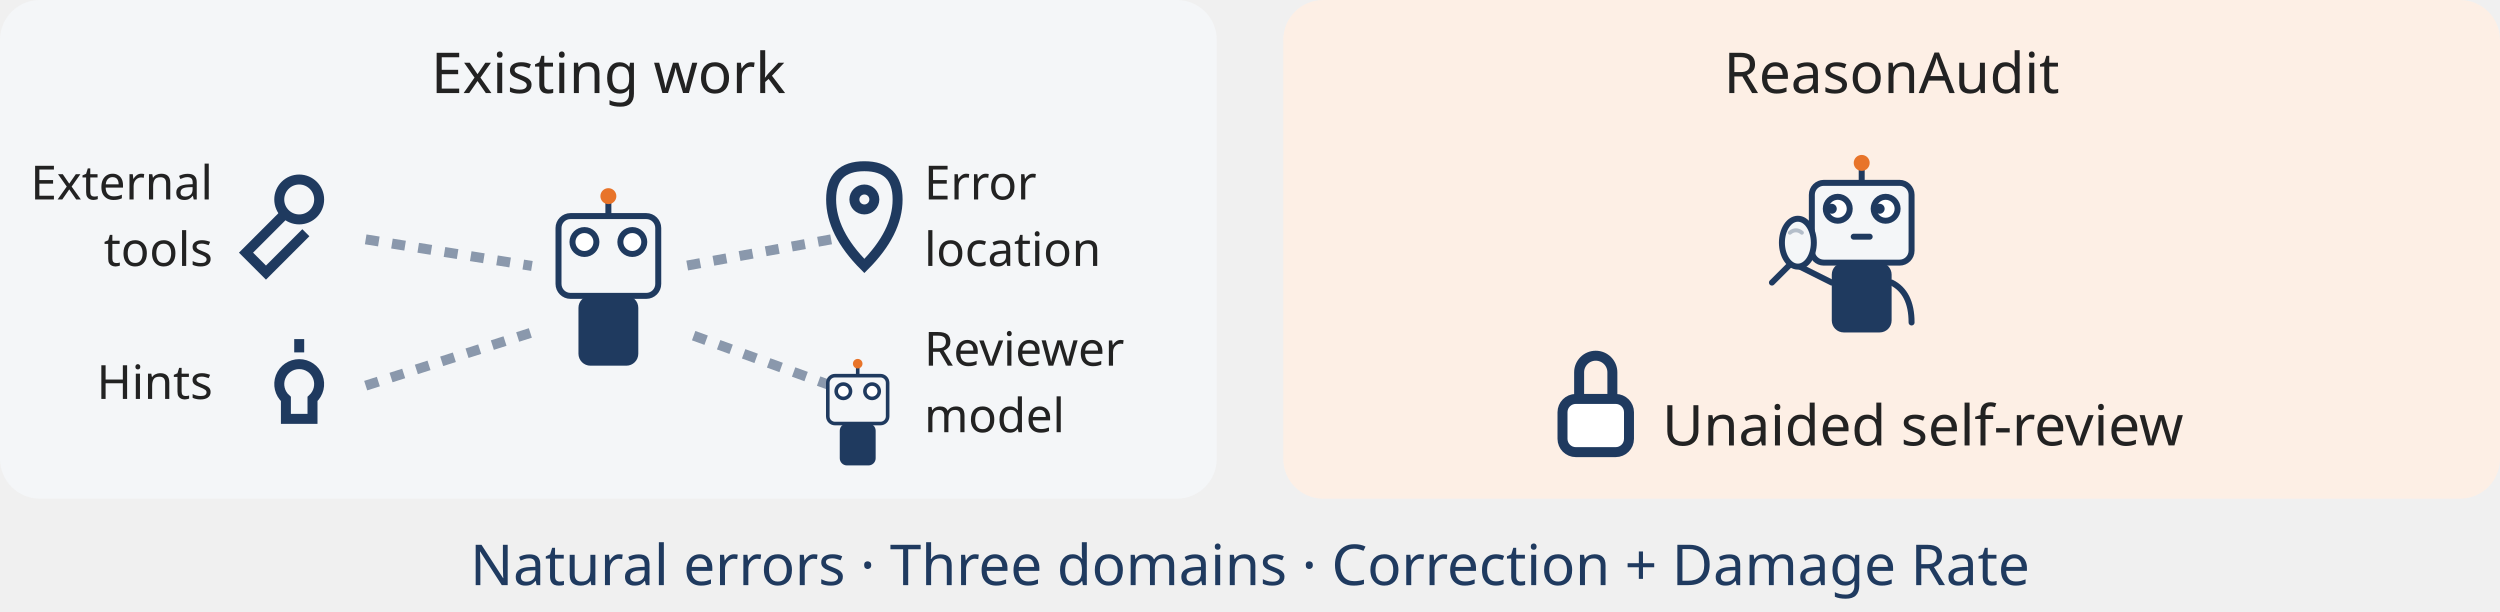
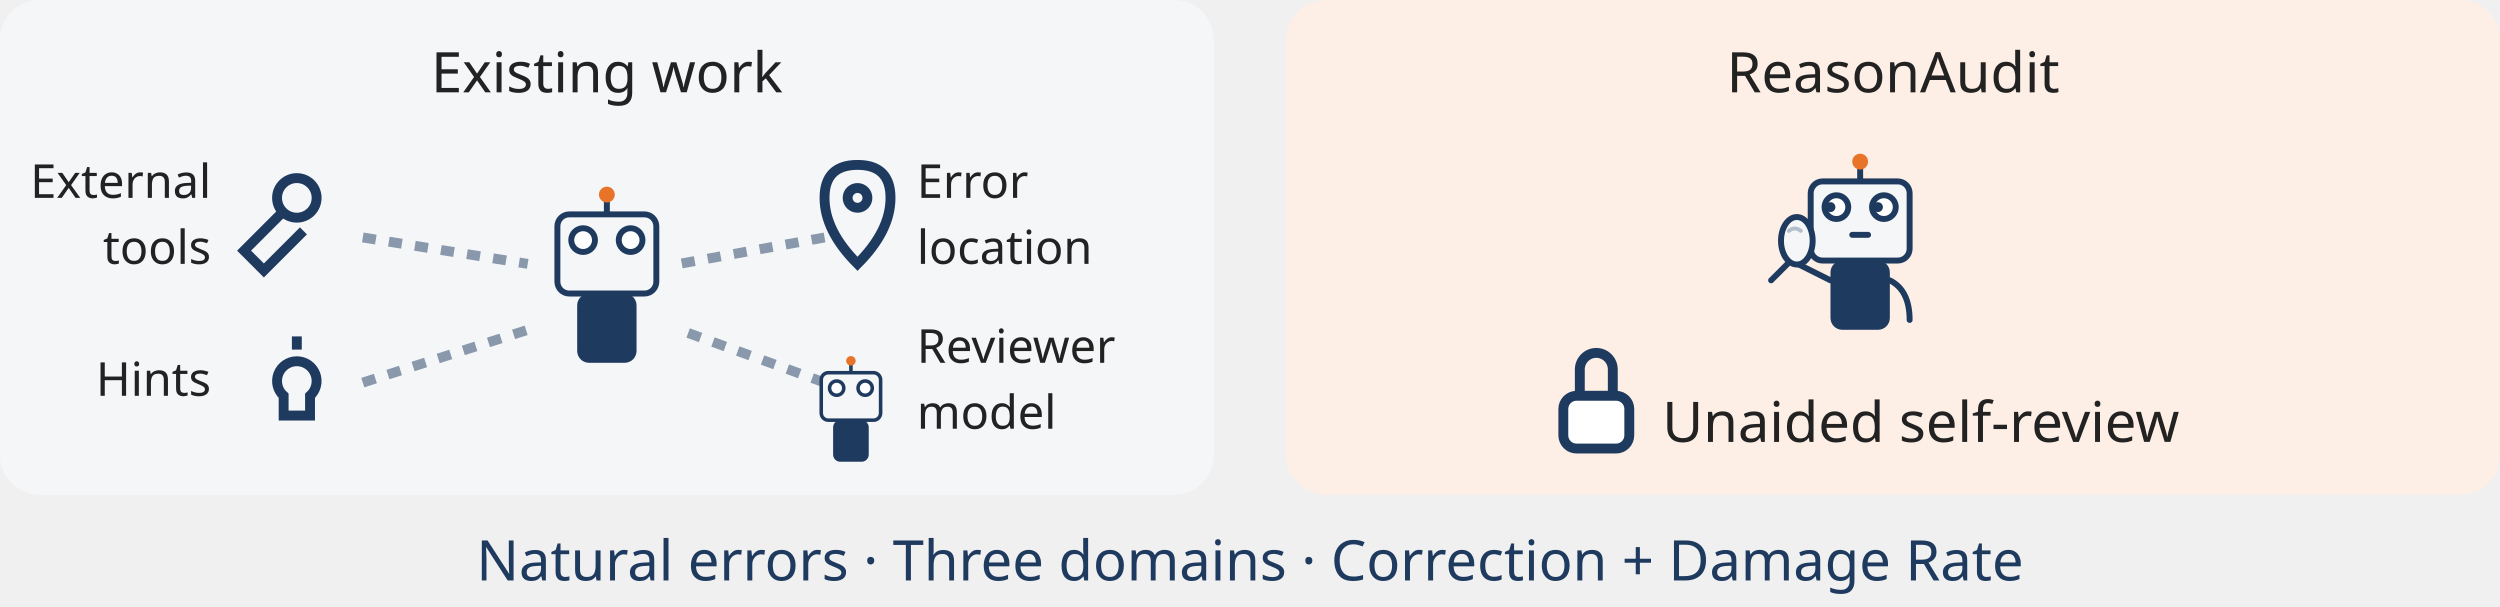
- <svg xmlns="http://www.w3.org/2000/svg" width="376" height="92" viewBox="0 0 376 92" font-family="Carlito, sans-serif">
+ <svg xmlns="http://www.w3.org/2000/svg" width="379" height="92" viewBox="0 0 379 92" font-family="Carlito, sans-serif">
  <defs>
    <g id="robot-base">
      <line x1="50" y1="15" x2="50" y2="25" stroke="#1F3A5F" stroke-width="3" stroke-linecap="round" />
      <circle cx="50" cy="15" r="4" fill="#E8742A" stroke="none" />
      <rect x="25" y="25" width="50" height="40" rx="6" fill="#F4F6F8" stroke="#1F3A5F" stroke-width="3" />
      <circle cx="38" cy="38" r="6" fill="white" stroke="#1F3A5F" stroke-width="3" />
      <circle cx="62" cy="38" r="6" fill="white" stroke="#1F3A5F" stroke-width="3" />
      <rect x="35" y="65" width="30" height="35" rx="6" fill="#1F3A5F" stroke="none" />
    </g>
    <g id="audit-mirror">
      <use href="#robot-base" />
      <circle cx="35" cy="38" r="2.5" fill="#1F3A5F" />
      <circle cx="59" cy="38" r="2.5" fill="#1F3A5F" />
      <line x1="46" y1="52" x2="54" y2="52" stroke="#1F3A5F" stroke-width="3" stroke-linecap="round" />
      <path d="M 35 75 L 15 65" stroke="#1F3A5F" stroke-width="3" fill="none" stroke-linecap="round" />
      <path d="M 65 75 Q 75 80 75 95" stroke="#1F3A5F" stroke-width="3" fill="none" stroke-linecap="round" />
      <line x1="15" y1="65" x2="5" y2="75" stroke="#1F3A5F" stroke-width="3" stroke-linecap="round" />
      <ellipse cx="18" cy="55" rx="8" ry="12" fill="#F4F6F8" stroke="#1F3A5F" stroke-width="3" />
      <path d="M 14 50 A 6 9 0 0 1 20 50" stroke="#1F3A5F" stroke-width="2" fill="none" stroke-linecap="round" opacity="0.3" />
    </g>
  </defs>
-   <rect x="0" y="0" width="376" height="92" fill="transparent" stroke="none" />
-   <text x="188" y="88" font-size="8.5" fill="#1F3A5F" text-anchor="middle" data-free="1">Natural errors · Three domains · Correction + Damage Rate</text>
-   <rect x="0" y="0" width="183" height="75" rx="6" fill="#F4F6F8" stroke="none" />
-   <text x="91.5" y="14" font-size="8.5" fill="#222222" text-anchor="middle" data-free="1">Existing work</text>
-   <use href="#robot-base" transform="translate(76.5, 25) scale(0.3)" />
+   <rect x="0" y="0" width="379" height="92" fill="transparent" stroke="none" />
+   <text x="189.5" y="88" font-size="8.5" fill="#1F3A5F" text-anchor="middle" data-free="1">Natural errors · Three domains · Correction + Damage Rate</text>
+   <rect x="0" y="0" width="184" height="75" rx="6" fill="#F4F6F8" stroke="none" />
+   <text x="92" y="14" font-size="8.5" fill="#222222" text-anchor="middle" data-free="1">Existing work</text>
+   <use href="#robot-base" transform="translate(77, 25) scale(0.3)" />
  <g stroke="#1F3A5F" stroke-width="1.5" opacity="0.5" stroke-dasharray="2,2">
    <line x1="55" y1="36" x2="80" y2="40" />
    <line x1="55" y1="58" x2="80" y2="50" />
    <line x1="125" y1="36" x2="103" y2="40" />
    <line x1="125" y1="58" x2="103" y2="50" />
  </g>
  <g stroke="#1F3A5F" stroke-width="1.5" fill="none">
    <circle cx="45" cy="30" r="3" />
    <path d="M 43 32 L 37 38 L 40 41 L 46 35" />
  </g>
  <text x="32" y="30" font-size="7.1" fill="#222222" text-anchor="end" data-caption="1">External</text>
  <text x="32" y="40" font-size="7.1" fill="#222222" text-anchor="end" data-caption="1">tools</text>
  <g stroke="#1F3A5F" stroke-width="1.5" fill="none">
    <path d="M 43 60 A 3 3 0 1 1 47 60 L 47 63 L 43 63 Z" />
    <line x1="45" y1="51" x2="45" y2="53" />
  </g>
  <text x="32" y="60" font-size="7.1" fill="#222222" text-anchor="end" data-caption="1">Hints</text>
  <g stroke="#1F3A5F" stroke-width="1.5" fill="none">
    <path d="M 135 30 Q 135 25 130 25 Q 125 25 125 30 Q 125 35 130 40 Q 135 35 135 30" />
    <circle cx="130" cy="30" r="1.5" />
  </g>
  <text x="139" y="30" font-size="7.1" fill="#222222" text-anchor="start" data-caption="1">Error</text>
  <text x="139" y="40" font-size="7.1" fill="#222222" text-anchor="start" data-caption="1">location</text>
  <use href="#robot-base" transform="translate(120, 52) scale(0.18)" />
  <text x="139" y="55" font-size="7.1" fill="#222222" text-anchor="start" data-caption="1">Reviewer</text>
  <text x="139" y="65" font-size="7.1" fill="#222222" text-anchor="start" data-caption="1">model</text>
-   <rect x="193" y="0" width="183" height="75" rx="6" fill="#FDEFE5" stroke="none" />
-   <text x="284.5" y="14" font-size="8.5" fill="#222222" text-anchor="middle" data-free="1">ReasonAudit</text>
-   <use href="#audit-mirror" transform="translate(265, 20) scale(0.3)" />
-   <rect x="235" y="60" width="10" height="8" rx="2" fill="white" stroke="#1F3A5F" stroke-width="1.5" />
-   <path d="M 237.5 60 V 56 A 2.5 2.5 0 0 1 242.5 56 V 60" fill="none" stroke="#1F3A5F" stroke-width="1.5" />
-   <text x="250" y="67" font-size="8.5" fill="#222222" text-anchor="start" data-free="1">Unaided self-review</text>
+   <rect x="195" y="0" width="184" height="75" rx="6" fill="#FDEFE5" stroke="none" />
+   <text x="287" y="14" font-size="8.5" fill="#222222" text-anchor="middle" data-free="1">ReasonAudit</text>
+   <use href="#audit-mirror" transform="translate(267, 20) scale(0.3)" />
+   <rect x="237" y="60" width="10" height="8" rx="2" fill="white" stroke="#1F3A5F" stroke-width="1.5" />
+   <path d="M 239.5 60 V 56 A 2.5 2.5 0 0 1 244.5 56 V 60" fill="none" stroke="#1F3A5F" stroke-width="1.5" />
+   <text x="252" y="67" font-size="8.5" fill="#222222" text-anchor="start" data-free="1">Unaided self-review</text>
</svg>
